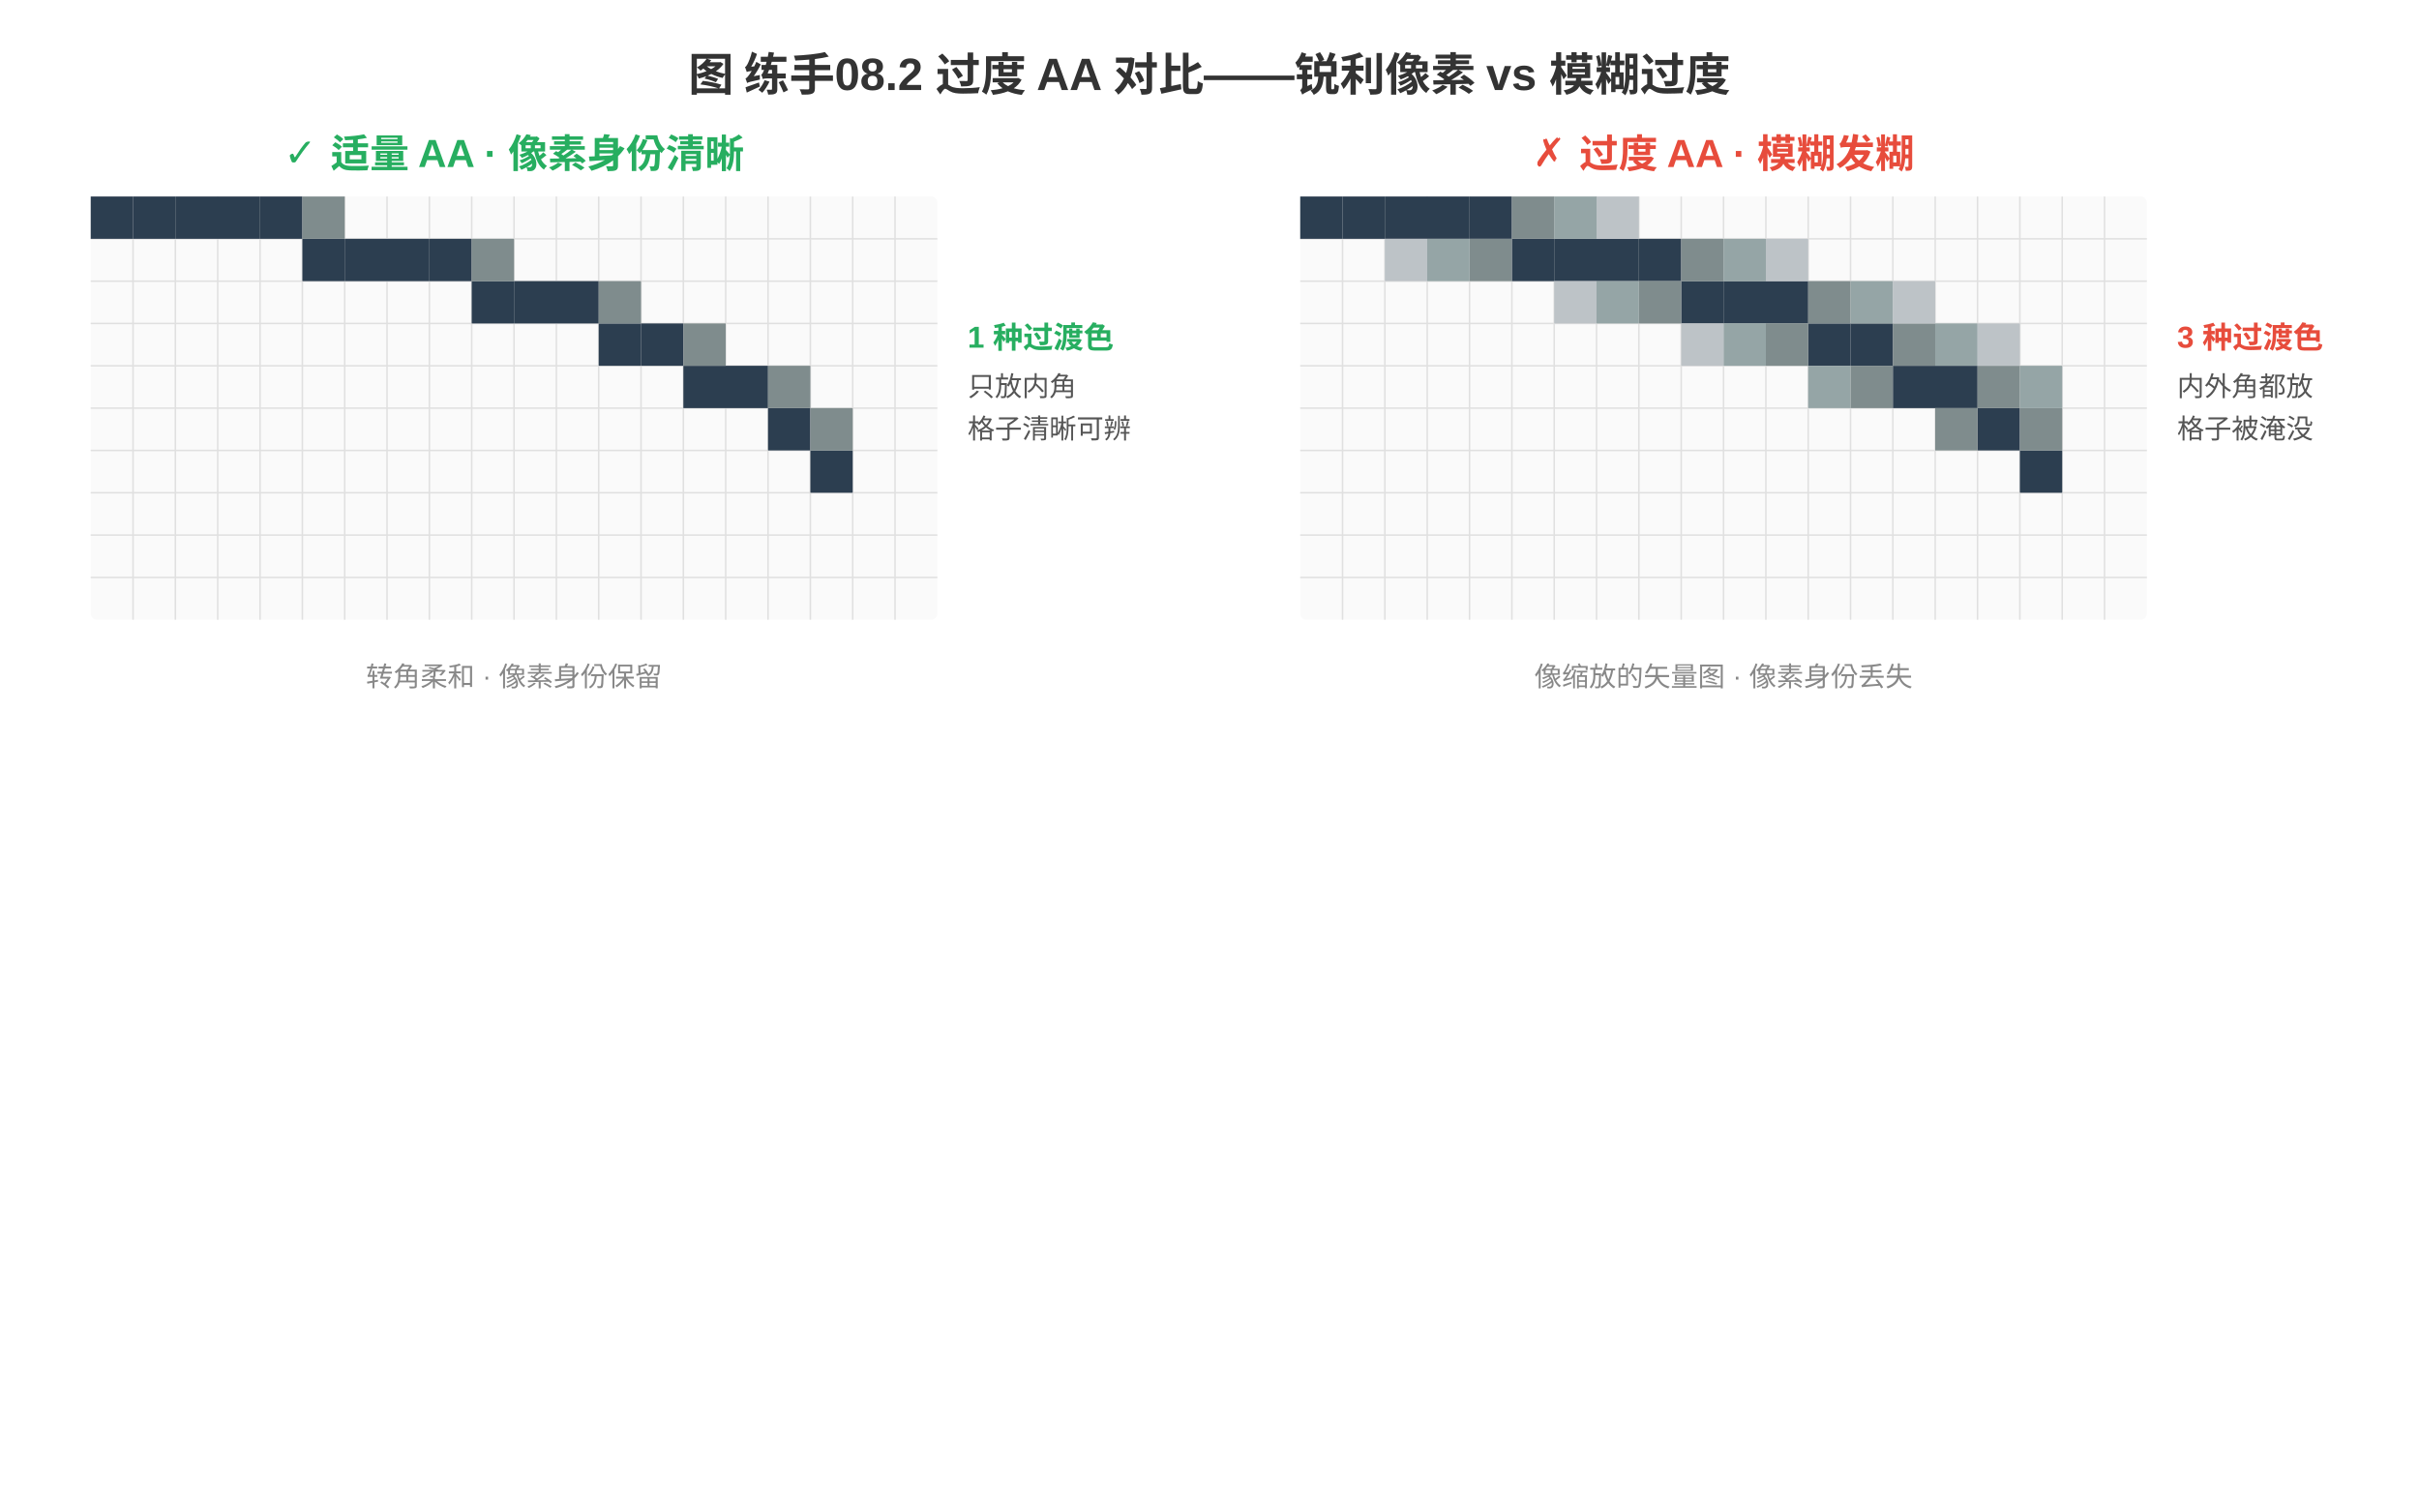
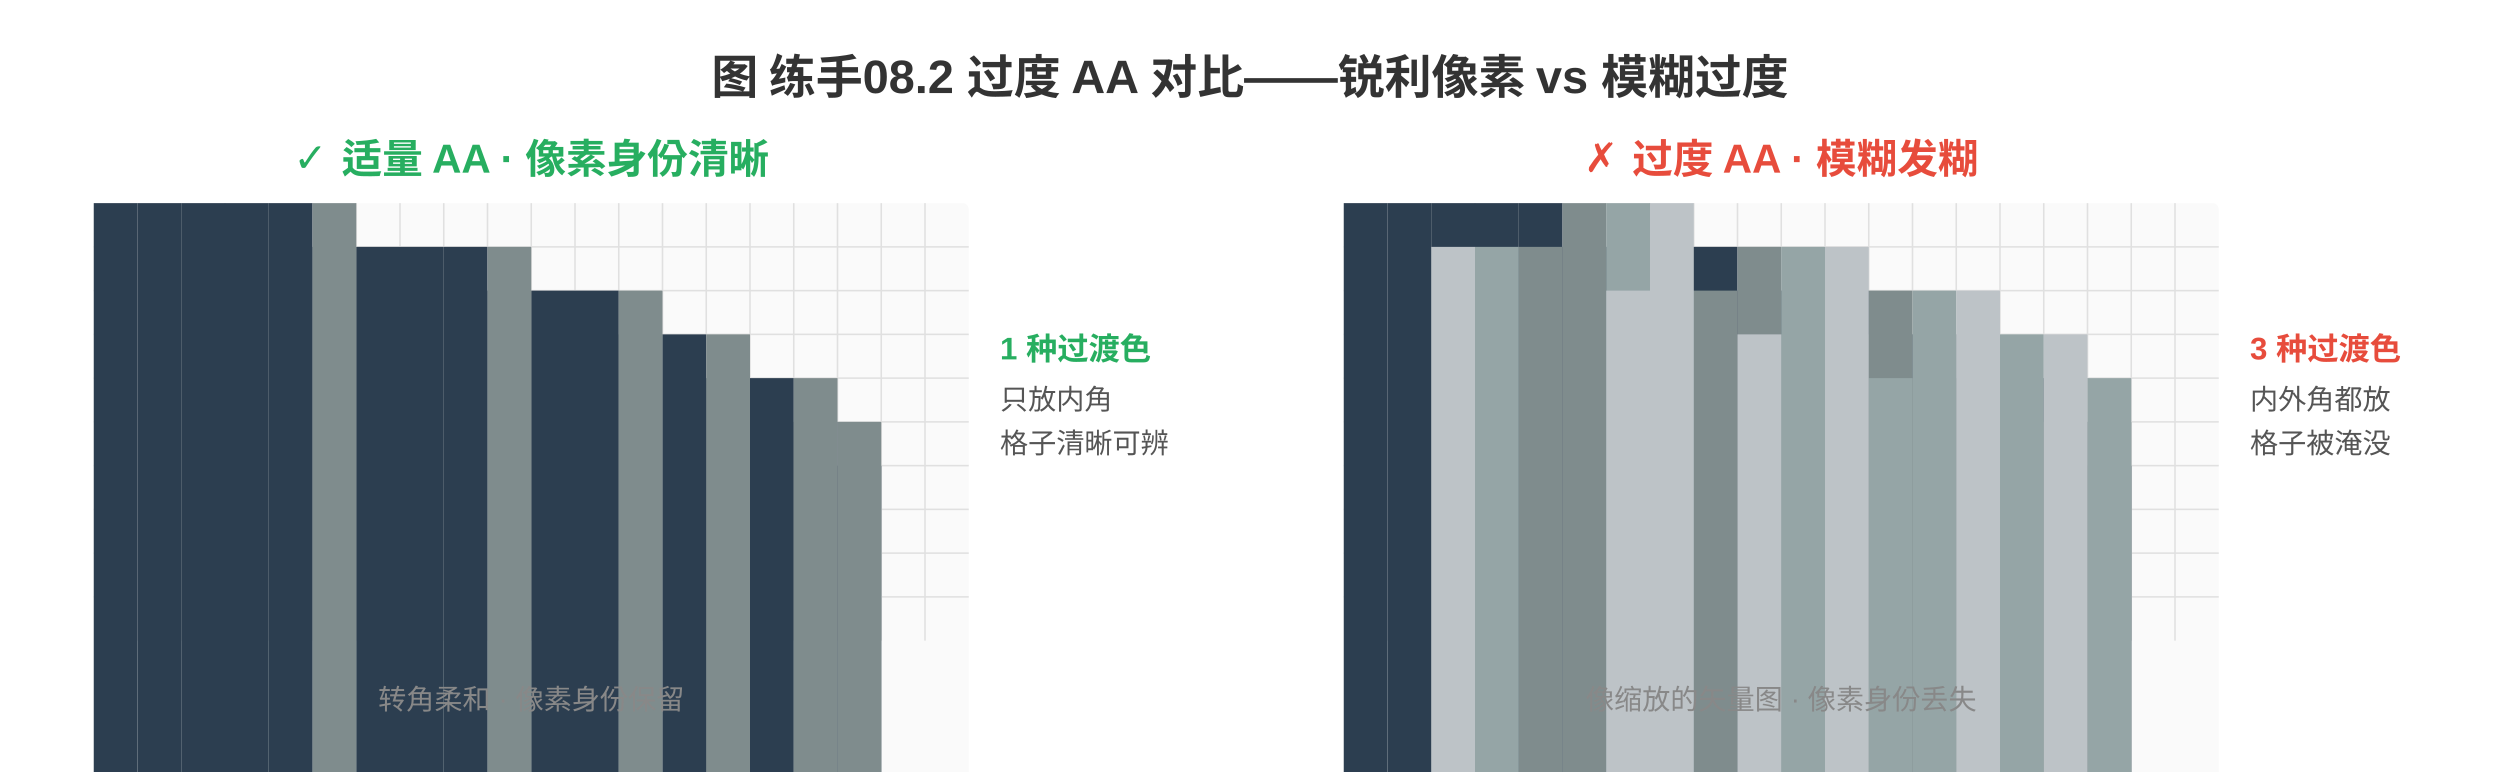
- <svg xmlns="http://www.w3.org/2000/svg" viewBox="0 0 800 500" width="800" height="500">
+ <svg xmlns="http://www.w3.org/2000/svg" viewBox="0.0 0.0 800.0 247" width="800" height="247">
  <style>
    text { font-family: 'PingFang SC','Microsoft YaHei',Arial,sans-serif; }
    .title { font-size: 15px; font-weight: bold; fill: #333; }
    .cell-bg { fill: #fafafa; }
    .cell-line { stroke: #e0e0e0; stroke-width: 0.5; }
    .line-fill { fill: #2C3E50; }
    .aa1 { fill: #7F8C8D; }
    .aa2 { fill: #95A5A6; }
    .aa3 { fill: #BDC3C7; }
    .step-label { font-size: 9px; fill: #888; }
  </style>
  <text x="400" y="30" class="title" text-anchor="middle">图 练手08.2 过度 AA 对比——锐利像素 vs 模糊过度</text>
  <g transform="translate(30, 55)">
    <text x="140" y="0" style="font-size:13px;font-weight:bold;fill:#27AE60;text-anchor:middle;">✓ 适量 AA · 像素身份清晰</text>
-     <rect x="0" y="10" width="280" height="140" class="cell-bg" rx="2" />
+     <rect x="0" y="10" width="280" height="247" class="cell-bg" rx="2" />
    <g class="cell-line">
      <line x1="14" y1="10" x2="14" y2="150" />
      <line x1="28" y1="10" x2="28" y2="150" />
      <line x1="42" y1="10" x2="42" y2="150" />
      <line x1="56" y1="10" x2="56" y2="150" />
      <line x1="70" y1="10" x2="70" y2="150" />
      <line x1="84" y1="10" x2="84" y2="150" />
      <line x1="98" y1="10" x2="98" y2="150" />
      <line x1="112" y1="10" x2="112" y2="150" />
      <line x1="126" y1="10" x2="126" y2="150" />
      <line x1="140" y1="10" x2="140" y2="150" />
      <line x1="154" y1="10" x2="154" y2="150" />
      <line x1="168" y1="10" x2="168" y2="150" />
      <line x1="182" y1="10" x2="182" y2="150" />
      <line x1="196" y1="10" x2="196" y2="150" />
      <line x1="210" y1="10" x2="210" y2="150" />
      <line x1="224" y1="10" x2="224" y2="150" />
      <line x1="238" y1="10" x2="238" y2="150" />
      <line x1="252" y1="10" x2="252" y2="150" />
      <line x1="266" y1="10" x2="266" y2="150" />
      <line x1="0" y1="24" x2="280" y2="24" />
      <line x1="0" y1="38" x2="280" y2="38" />
      <line x1="0" y1="52" x2="280" y2="52" />
      <line x1="0" y1="66" x2="280" y2="66" />
      <line x1="0" y1="80" x2="280" y2="80" />
      <line x1="0" y1="94" x2="280" y2="94" />
      <line x1="0" y1="108" x2="280" y2="108" />
      <line x1="0" y1="122" x2="280" y2="122" />
      <line x1="0" y1="136" x2="280" y2="136" />
    </g>
    <g class="line-fill">
-       <rect x="0" y="10" width="14" height="14" />
-       <rect x="14" y="10" width="14" height="14" />
-       <rect x="28" y="10" width="14" height="14" />
-       <rect x="42" y="10" width="14" height="14" />
-       <rect x="56" y="10" width="14" height="14" />
-       <rect x="70" y="24" width="14" height="14" />
-       <rect x="84" y="24" width="14" height="14" />
-       <rect x="98" y="24" width="14" height="14" />
-       <rect x="112" y="24" width="14" height="14" />
-       <rect x="126" y="38" width="14" height="14" />
-       <rect x="140" y="38" width="14" height="14" />
-       <rect x="154" y="38" width="14" height="14" />
-       <rect x="168" y="52" width="14" height="14" />
-       <rect x="182" y="52" width="14" height="14" />
-       <rect x="196" y="66" width="14" height="14" />
-       <rect x="210" y="66" width="14" height="14" />
-       <rect x="224" y="80" width="14" height="14" />
-       <rect x="238" y="94" width="14" height="14" />
+       <rect x="0" y="10" width="14" height="247" />
+       <rect x="14" y="10" width="14" height="247" />
+       <rect x="28" y="10" width="14" height="247" />
+       <rect x="42" y="10" width="14" height="247" />
+       <rect x="56" y="10" width="14" height="247" />
+       <rect x="70" y="24" width="14" height="247" />
+       <rect x="84" y="24" width="14" height="247" />
+       <rect x="98" y="24" width="14" height="247" />
+       <rect x="112" y="24" width="14" height="247" />
+       <rect x="126" y="38" width="14" height="247" />
+       <rect x="140" y="38" width="14" height="247" />
+       <rect x="154" y="38" width="14" height="247" />
+       <rect x="168" y="52" width="14" height="247" />
+       <rect x="182" y="52" width="14" height="247" />
+       <rect x="196" y="66" width="14" height="247" />
+       <rect x="210" y="66" width="14" height="247" />
+       <rect x="224" y="80" width="14" height="247" />
+       <rect x="238" y="94" width="14" height="247" />
    </g>
    <g class="aa1">
-       <rect x="70" y="10" width="14" height="14" />
-       <rect x="126" y="24" width="14" height="14" />
-       <rect x="168" y="38" width="14" height="14" />
-       <rect x="196" y="52" width="14" height="14" />
-       <rect x="224" y="66" width="14" height="14" />
-       <rect x="238" y="80" width="14" height="14" />
+       <rect x="70" y="10" width="14" height="247" />
+       <rect x="126" y="24" width="14" height="247" />
+       <rect x="168" y="38" width="14" height="247" />
+       <rect x="196" y="52" width="14" height="247" />
+       <rect x="224" y="66" width="14" height="247" />
+       <rect x="238" y="80" width="14" height="247" />
    </g>
    <text x="290" y="60" style="font-size:10px;fill:#27AE60;font-weight:bold;">1 种过渡色</text>
    <text x="290" y="76" style="font-size:9px;fill:#555;">只放内角</text>
    <text x="290" y="90" style="font-size:9px;fill:#555;">格子清晰可辨</text>
    <text x="140" y="172" class="step-label" text-anchor="middle">转角柔和 · 像素身份保留</text>
  </g>
  <g transform="translate(430, 55)">
    <text x="140" y="0" style="font-size:13px;font-weight:bold;fill:#E74C3C;text-anchor:middle;">✗ 过度 AA · 模糊发糊</text>
-     <rect x="0" y="10" width="280" height="140" class="cell-bg" rx="2" />
+     <rect x="0" y="10" width="280" height="247" class="cell-bg" rx="2" />
    <g class="cell-line">
      <line x1="14" y1="10" x2="14" y2="150" />
      <line x1="28" y1="10" x2="28" y2="150" />
      <line x1="42" y1="10" x2="42" y2="150" />
      <line x1="56" y1="10" x2="56" y2="150" />
      <line x1="70" y1="10" x2="70" y2="150" />
      <line x1="84" y1="10" x2="84" y2="150" />
      <line x1="98" y1="10" x2="98" y2="150" />
      <line x1="112" y1="10" x2="112" y2="150" />
      <line x1="126" y1="10" x2="126" y2="150" />
      <line x1="140" y1="10" x2="140" y2="150" />
      <line x1="154" y1="10" x2="154" y2="150" />
      <line x1="168" y1="10" x2="168" y2="150" />
      <line x1="182" y1="10" x2="182" y2="150" />
      <line x1="196" y1="10" x2="196" y2="150" />
      <line x1="210" y1="10" x2="210" y2="150" />
      <line x1="224" y1="10" x2="224" y2="150" />
      <line x1="238" y1="10" x2="238" y2="150" />
      <line x1="252" y1="10" x2="252" y2="150" />
      <line x1="266" y1="10" x2="266" y2="150" />
      <line x1="0" y1="24" x2="280" y2="24" />
      <line x1="0" y1="38" x2="280" y2="38" />
      <line x1="0" y1="52" x2="280" y2="52" />
      <line x1="0" y1="66" x2="280" y2="66" />
      <line x1="0" y1="80" x2="280" y2="80" />
      <line x1="0" y1="94" x2="280" y2="94" />
      <line x1="0" y1="108" x2="280" y2="108" />
      <line x1="0" y1="122" x2="280" y2="122" />
      <line x1="0" y1="136" x2="280" y2="136" />
    </g>
    <g class="line-fill">
-       <rect x="0" y="10" width="14" height="14" />
-       <rect x="14" y="10" width="14" height="14" />
-       <rect x="28" y="10" width="14" height="14" />
-       <rect x="42" y="10" width="14" height="14" />
-       <rect x="56" y="10" width="14" height="14" />
-       <rect x="70" y="24" width="14" height="14" />
-       <rect x="84" y="24" width="14" height="14" />
-       <rect x="98" y="24" width="14" height="14" />
-       <rect x="112" y="24" width="14" height="14" />
-       <rect x="126" y="38" width="14" height="14" />
-       <rect x="140" y="38" width="14" height="14" />
-       <rect x="154" y="38" width="14" height="14" />
-       <rect x="168" y="52" width="14" height="14" />
-       <rect x="182" y="52" width="14" height="14" />
-       <rect x="196" y="66" width="14" height="14" />
-       <rect x="210" y="66" width="14" height="14" />
-       <rect x="224" y="80" width="14" height="14" />
-       <rect x="238" y="94" width="14" height="14" />
+       <rect x="0" y="10" width="14" height="247" />
+       <rect x="14" y="10" width="14" height="247" />
+       <rect x="28" y="10" width="14" height="247" />
+       <rect x="42" y="10" width="14" height="247" />
+       <rect x="56" y="10" width="14" height="247" />
+       <rect x="70" y="24" width="14" height="247" />
+       <rect x="84" y="24" width="14" height="247" />
+       <rect x="98" y="24" width="14" height="247" />
+       <rect x="112" y="24" width="14" height="247" />
+       <rect x="126" y="38" width="14" height="247" />
+       <rect x="140" y="38" width="14" height="247" />
+       <rect x="154" y="38" width="14" height="247" />
+       <rect x="168" y="52" width="14" height="247" />
+       <rect x="182" y="52" width="14" height="247" />
+       <rect x="196" y="66" width="14" height="247" />
+       <rect x="210" y="66" width="14" height="247" />
+       <rect x="224" y="80" width="14" height="247" />
+       <rect x="238" y="94" width="14" height="247" />
    </g>
    <g class="aa1">
-       <rect x="70" y="10" width="14" height="14" />
-       <rect x="126" y="24" width="14" height="14" />
-       <rect x="168" y="38" width="14" height="14" />
-       <rect x="196" y="52" width="14" height="14" />
-       <rect x="224" y="66" width="14" height="14" />
-       <rect x="238" y="80" width="14" height="14" />
-       <rect x="56" y="24" width="14" height="14" />
-       <rect x="112" y="38" width="14" height="14" />
-       <rect x="154" y="52" width="14" height="14" />
-       <rect x="182" y="66" width="14" height="14" />
-       <rect x="210" y="80" width="14" height="14" />
+       <rect x="70" y="10" width="14" height="247" />
+       <rect x="126" y="24" width="14" height="247" />
+       <rect x="168" y="38" width="14" height="247" />
+       <rect x="196" y="52" width="14" height="247" />
+       <rect x="224" y="66" width="14" height="247" />
+       <rect x="238" y="80" width="14" height="247" />
+       <rect x="56" y="24" width="14" height="247" />
+       <rect x="112" y="38" width="14" height="247" />
+       <rect x="154" y="52" width="14" height="247" />
+       <rect x="182" y="66" width="14" height="247" />
+       <rect x="210" y="80" width="14" height="247" />
    </g>
    <g class="aa2">
-       <rect x="84" y="10" width="14" height="14" />
-       <rect x="140" y="24" width="14" height="14" />
-       <rect x="182" y="38" width="14" height="14" />
-       <rect x="210" y="52" width="14" height="14" />
-       <rect x="238" y="66" width="14" height="14" />
-       <rect x="42" y="24" width="14" height="14" />
-       <rect x="98" y="38" width="14" height="14" />
-       <rect x="140" y="52" width="14" height="14" />
-       <rect x="168" y="66" width="14" height="14" />
+       <rect x="84" y="10" width="14" height="247" />
+       <rect x="140" y="24" width="14" height="247" />
+       <rect x="182" y="38" width="14" height="247" />
+       <rect x="210" y="52" width="14" height="247" />
+       <rect x="238" y="66" width="14" height="247" />
+       <rect x="42" y="24" width="14" height="247" />
+       <rect x="98" y="38" width="14" height="247" />
+       <rect x="140" y="52" width="14" height="247" />
+       <rect x="168" y="66" width="14" height="247" />
    </g>
    <g class="aa3">
-       <rect x="98" y="10" width="14" height="14" />
-       <rect x="154" y="24" width="14" height="14" />
-       <rect x="196" y="38" width="14" height="14" />
-       <rect x="224" y="52" width="14" height="14" />
-       <rect x="28" y="24" width="14" height="14" />
-       <rect x="84" y="38" width="14" height="14" />
-       <rect x="126" y="52" width="14" height="14" />
+       <rect x="98" y="10" width="14" height="247" />
+       <rect x="154" y="24" width="14" height="247" />
+       <rect x="196" y="38" width="14" height="247" />
+       <rect x="224" y="52" width="14" height="247" />
+       <rect x="28" y="24" width="14" height="247" />
+       <rect x="84" y="38" width="14" height="247" />
+       <rect x="126" y="52" width="14" height="247" />
    </g>
    <text x="290" y="60" style="font-size:10px;fill:#E74C3C;font-weight:bold;">3 种过渡色</text>
    <text x="290" y="76" style="font-size:9px;fill:#555;">内外角都放</text>
    <text x="290" y="90" style="font-size:9px;fill:#555;">格子被淹没</text>
    <text x="140" y="172" class="step-label" text-anchor="middle">像缩放的矢量图 · 像素身份丢失</text>
  </g>
</svg>
